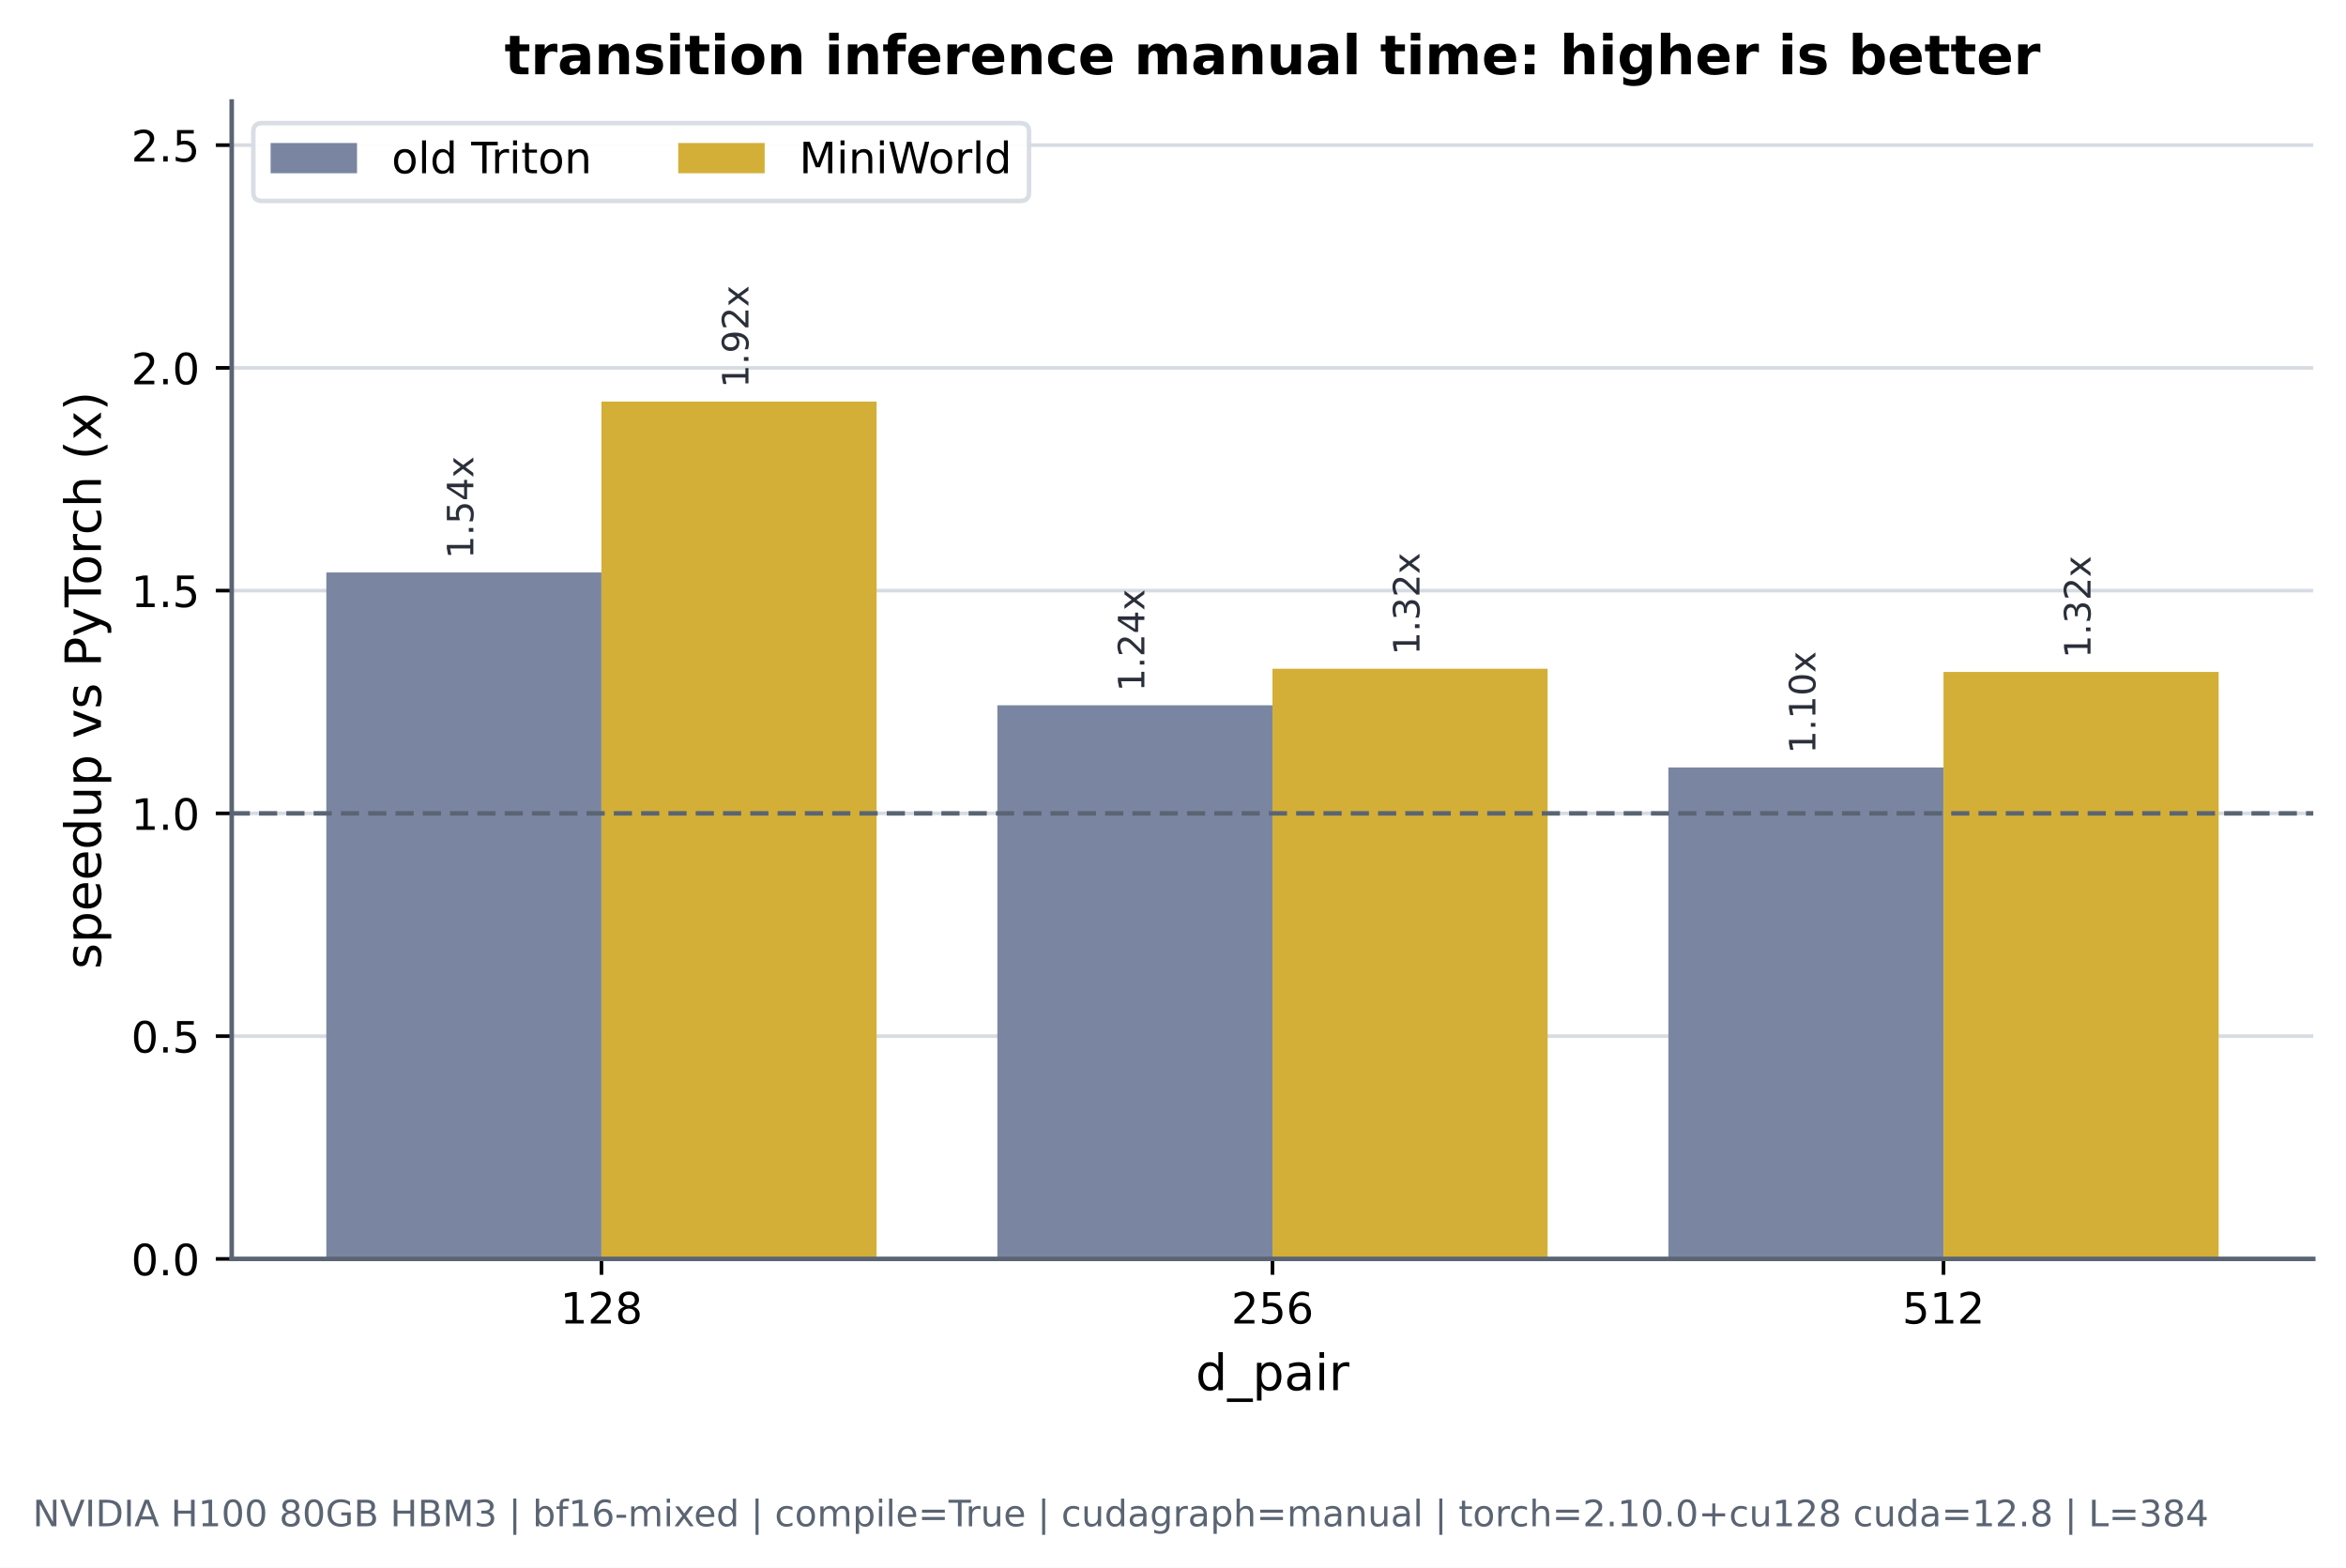
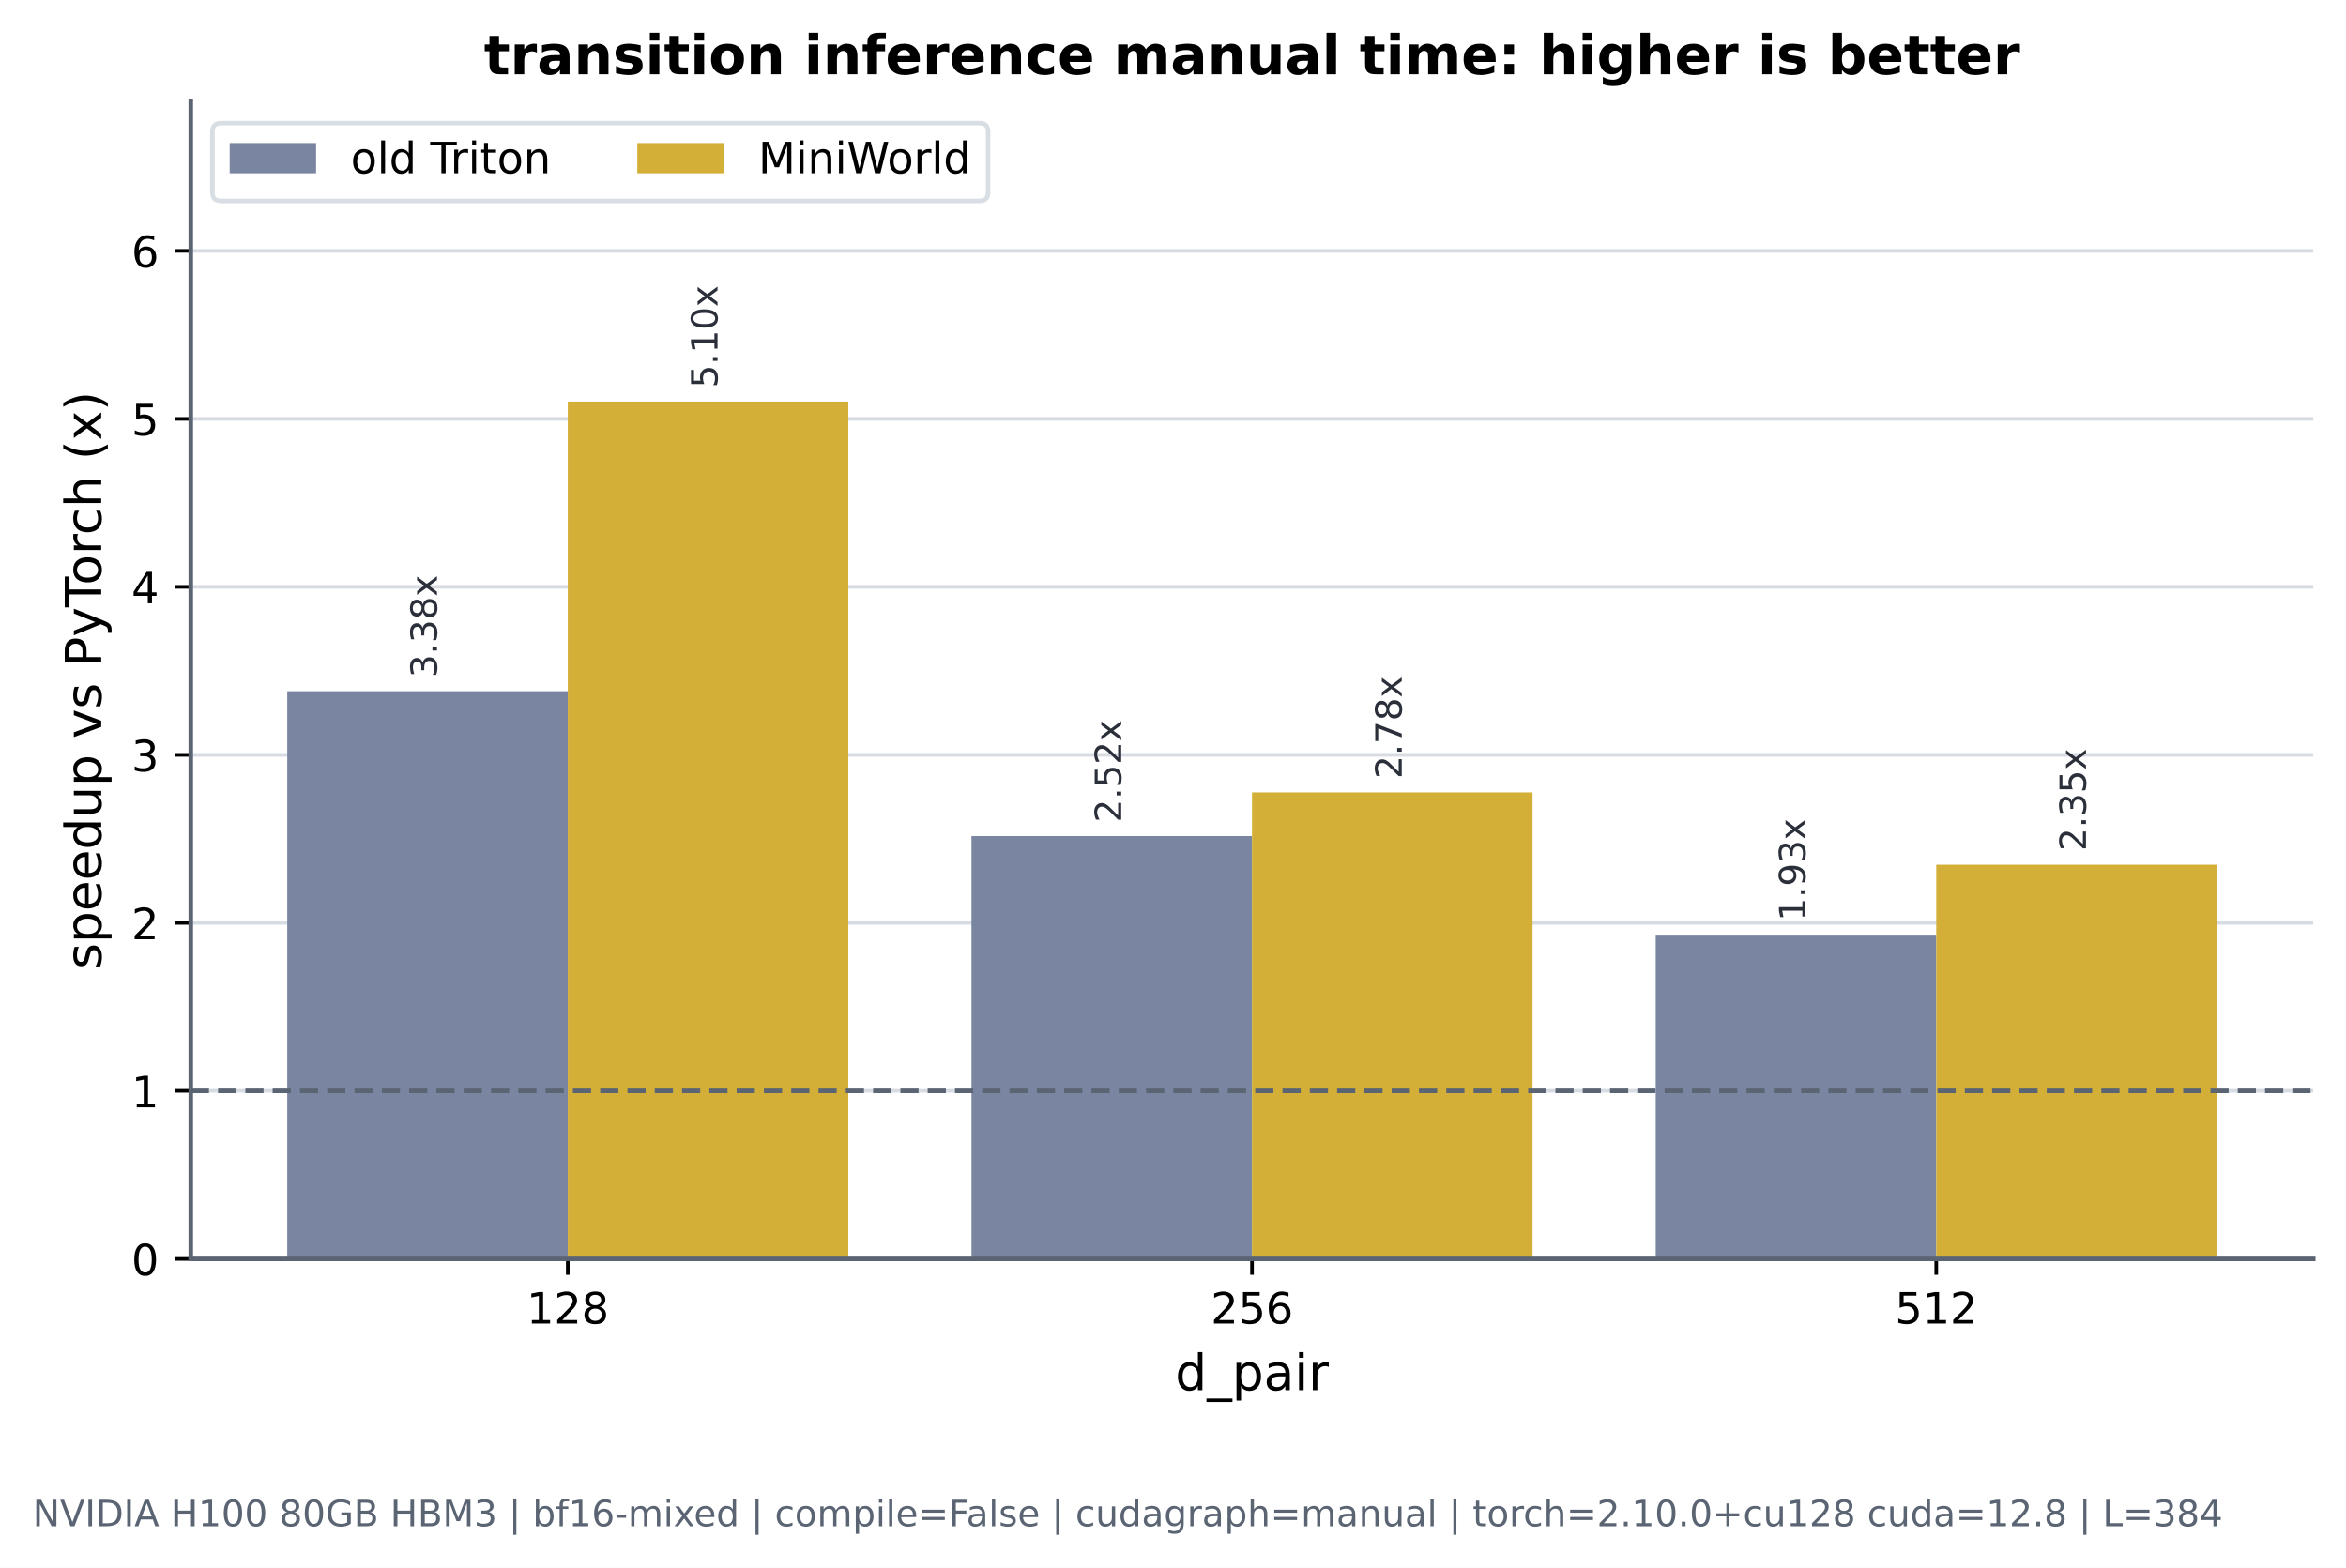
<svg xmlns="http://www.w3.org/2000/svg" xmlns:xlink="http://www.w3.org/1999/xlink" width="515.736pt" height="344.665pt" viewBox="0 0 515.736 344.665" version="1.1">
  <defs>
    <style type="text/css">*{stroke-linejoin: round; stroke-linecap: butt}</style>
  </defs>
  <g id="figure_1">
    <g id="patch_1">
      <path d="M 0 344.665  L 515.736 344.665  L 515.736 0  L 0 0  z " style="fill: #ffffff" />
    </g>
    <g id="axes_1">
      <g id="patch_2">
-         <path d="M 50.939 276.762  L 508.536 276.762  L 508.536 22.318  L 50.939 22.318  z " style="fill: #ffffff" />
+         <path d="M 41.939 276.762  L 508.536 276.762  L 508.536 22.318  L 41.939 22.318  z " style="fill: #ffffff" />
      </g>
      <g id="matplotlib.axis_1">
        <g id="xtick_1">
          <g id="line2d_1">
            <defs>
-               <path id="m1c4611f847" d="M 0 0  L 0 3.5  " style="stroke: #000000; stroke-width: 0.8" />
+               <path id="mf14f330607" d="M 0 0  L 0 3.5  " style="stroke: #000000; stroke-width: 0.8" />
            </defs>
            <g>
-               <use xlink:href="#m1c4611f847" x="132.22" y="276.762" style="stroke: #000000; stroke-width: 0.8" />
+               <use xlink:href="#mf14f330607" x="124.819" y="276.762" style="stroke: #000000; stroke-width: 0.8" />
            </g>
          </g>
          <g id="text_1">
-             <text style="font-size: 9.5px; font-family: 'DejaVu Sans', 'Arial', 'Helvetica', sans-serif; text-anchor: middle" x="132.22" y="290.98" transform="rotate(-0 132.2204 290.9801)">128</text>
+             <text style="font-size: 9.5px; font-family: 'DejaVu Sans', 'Arial', 'Helvetica', sans-serif; text-anchor: middle" x="124.819" y="290.98" transform="rotate(-0 124.819 290.9801)">128</text>
          </g>
        </g>
        <g id="xtick_2">
          <g id="line2d_2">
            <g>
-               <use xlink:href="#m1c4611f847" x="279.737" y="276.762" style="stroke: #000000; stroke-width: 0.8" />
+               <use xlink:href="#mf14f330607" x="275.237" y="276.762" style="stroke: #000000; stroke-width: 0.8" />
            </g>
          </g>
          <g id="text_2">
-             <text style="font-size: 9.5px; font-family: 'DejaVu Sans', 'Arial', 'Helvetica', sans-serif; text-anchor: middle" x="279.737" y="290.98" transform="rotate(-0 279.7373 290.9801)">256</text>
+             <text style="font-size: 9.5px; font-family: 'DejaVu Sans', 'Arial', 'Helvetica', sans-serif; text-anchor: middle" x="275.237" y="290.98" transform="rotate(-0 275.2373 290.9801)">256</text>
          </g>
        </g>
        <g id="xtick_3">
          <g id="line2d_3">
            <g>
-               <use xlink:href="#m1c4611f847" x="427.254" y="276.762" style="stroke: #000000; stroke-width: 0.8" />
+               <use xlink:href="#mf14f330607" x="425.656" y="276.762" style="stroke: #000000; stroke-width: 0.8" />
            </g>
          </g>
          <g id="text_3">
-             <text style="font-size: 9.5px; font-family: 'DejaVu Sans', 'Arial', 'Helvetica', sans-serif; text-anchor: middle" x="427.254" y="290.98" transform="rotate(-0 427.2542 290.9801)">512</text>
+             <text style="font-size: 9.5px; font-family: 'DejaVu Sans', 'Arial', 'Helvetica', sans-serif; text-anchor: middle" x="425.656" y="290.98" transform="rotate(-0 425.6555 290.9801)">512</text>
          </g>
        </g>
        <g id="text_4">
-           <text style="font-size: 11px; font-family: 'DejaVu Sans', 'Arial', 'Helvetica', sans-serif; text-anchor: middle" x="279.737" y="305.621" transform="rotate(-0 279.7373 305.6206)">d_pair</text>
+           <text style="font-size: 11px; font-family: 'DejaVu Sans', 'Arial', 'Helvetica', sans-serif; text-anchor: middle" x="275.237" y="305.621" transform="rotate(-0 275.2373 305.6206)">d_pair</text>
        </g>
      </g>
      <g id="matplotlib.axis_2">
        <g id="ytick_1">
          <g id="line2d_4">
-             <path d="M 50.939 276.762  L 508.536 276.762  " clip-path="url(#pa80da89c53)" style="fill: none; stroke: #d7dce3; stroke-width: 0.8; stroke-linecap: square" />
+             <path d="M 41.939 276.762  L 508.536 276.762  " clip-path="url(#pd91f5115e2)" style="fill: none; stroke: #d7dce3; stroke-width: 0.8; stroke-linecap: square" />
          </g>
          <g id="line2d_5">
            <defs>
-               <path id="mee22e4e0f7" d="M 0 0  L -3.5 0  " style="stroke: #000000; stroke-width: 0.8" />
+               <path id="m0b8e775b36" d="M 0 0  L -3.5 0  " style="stroke: #000000; stroke-width: 0.8" />
            </defs>
            <g>
-               <use xlink:href="#mee22e4e0f7" x="50.939" y="276.762" style="stroke: #000000; stroke-width: 0.8" />
+               <use xlink:href="#m0b8e775b36" x="41.939" y="276.762" style="stroke: #000000; stroke-width: 0.8" />
            </g>
          </g>
          <g id="text_5">
-             <text style="font-size: 9.5px; font-family: 'DejaVu Sans', 'Arial', 'Helvetica', sans-serif; text-anchor: end" x="43.939" y="280.371" transform="rotate(-0 43.93858 280.3712)">0.0</text>
+             <text style="font-size: 9.5px; font-family: 'DejaVu Sans', 'Arial', 'Helvetica', sans-serif; text-anchor: end" x="34.939" y="280.371" transform="rotate(-0 34.93858 280.3712)">0</text>
          </g>
        </g>
        <g id="ytick_2">
          <g id="line2d_6">
-             <path d="M 50.939 227.79  L 508.536 227.79  " clip-path="url(#pa80da89c53)" style="fill: none; stroke: #d7dce3; stroke-width: 0.8; stroke-linecap: square" />
+             <path d="M 41.939 239.827  L 508.536 239.827  " clip-path="url(#pd91f5115e2)" style="fill: none; stroke: #d7dce3; stroke-width: 0.8; stroke-linecap: square" />
          </g>
          <g id="line2d_7">
            <g>
-               <use xlink:href="#mee22e4e0f7" x="50.939" y="227.79" style="stroke: #000000; stroke-width: 0.8" />
+               <use xlink:href="#m0b8e775b36" x="41.939" y="239.827" style="stroke: #000000; stroke-width: 0.8" />
            </g>
          </g>
          <g id="text_6">
-             <text style="font-size: 9.5px; font-family: 'DejaVu Sans', 'Arial', 'Helvetica', sans-serif; text-anchor: end" x="43.939" y="231.399" transform="rotate(-0 43.93858 231.3991)">0.5</text>
+             <text style="font-size: 9.5px; font-family: 'DejaVu Sans', 'Arial', 'Helvetica', sans-serif; text-anchor: end" x="34.939" y="243.436" transform="rotate(-0 34.93858 243.4361)">1</text>
          </g>
        </g>
        <g id="ytick_3">
          <g id="line2d_8">
-             <path d="M 50.939 178.818  L 508.536 178.818  " clip-path="url(#pa80da89c53)" style="fill: none; stroke: #d7dce3; stroke-width: 0.8; stroke-linecap: square" />
+             <path d="M 41.939 202.892  L 508.536 202.892  " clip-path="url(#pd91f5115e2)" style="fill: none; stroke: #d7dce3; stroke-width: 0.8; stroke-linecap: square" />
          </g>
          <g id="line2d_9">
            <g>
-               <use xlink:href="#mee22e4e0f7" x="50.939" y="178.818" style="stroke: #000000; stroke-width: 0.8" />
+               <use xlink:href="#m0b8e775b36" x="41.939" y="202.892" style="stroke: #000000; stroke-width: 0.8" />
            </g>
          </g>
          <g id="text_7">
-             <text style="font-size: 9.5px; font-family: 'DejaVu Sans', 'Arial', 'Helvetica', sans-serif; text-anchor: end" x="43.939" y="182.427" transform="rotate(-0 43.93858 182.427)">1.0</text>
+             <text style="font-size: 9.5px; font-family: 'DejaVu Sans', 'Arial', 'Helvetica', sans-serif; text-anchor: end" x="34.939" y="206.501" transform="rotate(-0 34.93858 206.501)">2</text>
          </g>
        </g>
        <g id="ytick_4">
          <g id="line2d_10">
-             <path d="M 50.939 129.846  L 508.536 129.846  " clip-path="url(#pa80da89c53)" style="fill: none; stroke: #d7dce3; stroke-width: 0.8; stroke-linecap: square" />
+             <path d="M 41.939 165.957  L 508.536 165.957  " clip-path="url(#pd91f5115e2)" style="fill: none; stroke: #d7dce3; stroke-width: 0.8; stroke-linecap: square" />
          </g>
          <g id="line2d_11">
            <g>
-               <use xlink:href="#mee22e4e0f7" x="50.939" y="129.846" style="stroke: #000000; stroke-width: 0.8" />
+               <use xlink:href="#m0b8e775b36" x="41.939" y="165.957" style="stroke: #000000; stroke-width: 0.8" />
            </g>
          </g>
          <g id="text_8">
-             <text style="font-size: 9.5px; font-family: 'DejaVu Sans', 'Arial', 'Helvetica', sans-serif; text-anchor: end" x="43.939" y="133.455" transform="rotate(-0 43.93858 133.4549)">1.5</text>
+             <text style="font-size: 9.5px; font-family: 'DejaVu Sans', 'Arial', 'Helvetica', sans-serif; text-anchor: end" x="34.939" y="169.566" transform="rotate(-0 34.93858 169.5659)">3</text>
          </g>
        </g>
        <g id="ytick_5">
          <g id="line2d_12">
-             <path d="M 50.939 80.874  L 508.536 80.874  " clip-path="url(#pa80da89c53)" style="fill: none; stroke: #d7dce3; stroke-width: 0.8; stroke-linecap: square" />
+             <path d="M 41.939 129.022  L 508.536 129.022  " clip-path="url(#pd91f5115e2)" style="fill: none; stroke: #d7dce3; stroke-width: 0.8; stroke-linecap: square" />
          </g>
          <g id="line2d_13">
            <g>
-               <use xlink:href="#mee22e4e0f7" x="50.939" y="80.874" style="stroke: #000000; stroke-width: 0.8" />
+               <use xlink:href="#m0b8e775b36" x="41.939" y="129.022" style="stroke: #000000; stroke-width: 0.8" />
            </g>
          </g>
          <g id="text_9">
-             <text style="font-size: 9.5px; font-family: 'DejaVu Sans', 'Arial', 'Helvetica', sans-serif; text-anchor: end" x="43.939" y="84.483" transform="rotate(-0 43.93858 84.48273)">2.0</text>
+             <text style="font-size: 9.5px; font-family: 'DejaVu Sans', 'Arial', 'Helvetica', sans-serif; text-anchor: end" x="34.939" y="132.631" transform="rotate(-0 34.93858 132.6308)">4</text>
          </g>
        </g>
        <g id="ytick_6">
          <g id="line2d_14">
-             <path d="M 50.939 31.902  L 508.536 31.902  " clip-path="url(#pa80da89c53)" style="fill: none; stroke: #d7dce3; stroke-width: 0.8; stroke-linecap: square" />
+             <path d="M 41.939 92.087  L 508.536 92.087  " clip-path="url(#pd91f5115e2)" style="fill: none; stroke: #d7dce3; stroke-width: 0.8; stroke-linecap: square" />
          </g>
          <g id="line2d_15">
            <g>
-               <use xlink:href="#mee22e4e0f7" x="50.939" y="31.902" style="stroke: #000000; stroke-width: 0.8" />
+               <use xlink:href="#m0b8e775b36" x="41.939" y="92.087" style="stroke: #000000; stroke-width: 0.8" />
            </g>
          </g>
          <g id="text_10">
-             <text style="font-size: 9.5px; font-family: 'DejaVu Sans', 'Arial', 'Helvetica', sans-serif; text-anchor: end" x="43.939" y="35.511" transform="rotate(-0 43.93858 35.5106)">2.5</text>
-           </g>
-         </g>
-         <g id="text_11">
-           <text style="font-size: 11px; font-family: 'DejaVu Sans', 'Arial', 'Helvetica', sans-serif; text-anchor: middle" x="22.188" y="149.54" transform="rotate(-90 22.18803 149.5402)">speedup vs PyTorch (x)</text>
+             <text style="font-size: 9.5px; font-family: 'DejaVu Sans', 'Arial', 'Helvetica', sans-serif; text-anchor: end" x="34.939" y="95.696" transform="rotate(-0 34.93858 95.69566)">5</text>
+           </g>
+         </g>
+         <g id="ytick_7">
+           <g id="line2d_16">
+             <path d="M 41.939 55.152  L 508.536 55.152  " clip-path="url(#pd91f5115e2)" style="fill: none; stroke: #d7dce3; stroke-width: 0.8; stroke-linecap: square" />
+           </g>
+           <g id="line2d_17">
+             <g>
+               <use xlink:href="#m0b8e775b36" x="41.939" y="55.152" style="stroke: #000000; stroke-width: 0.8" />
+             </g>
+           </g>
+           <g id="text_11">
+             <text style="font-size: 9.5px; font-family: 'DejaVu Sans', 'Arial', 'Helvetica', sans-serif; text-anchor: end" x="34.939" y="58.761" transform="rotate(-0 34.93858 58.76055)">6</text>
+           </g>
+         </g>
+         <g id="text_12">
+           <text style="font-size: 11px; font-family: 'DejaVu Sans', 'Arial', 'Helvetica', sans-serif; text-anchor: middle" x="22.252" y="149.54" transform="rotate(-90 22.25163 149.5402)">speedup vs PyTorch (x)</text>
        </g>
      </g>
      <g id="patch_3">
-         <path d="M 71.738 276.762  L 132.22 276.762  L 132.22 125.859  L 71.738 125.859  z " clip-path="url(#pa80da89c53)" style="fill: #7a86a1" />
+         <path d="M 63.148 276.762  L 124.819 276.762  L 124.819 151.962  L 63.148 151.962  z " clip-path="url(#pd91f5115e2)" style="fill: #7a86a1" />
      </g>
      <g id="patch_4">
-         <path d="M 219.255 276.762  L 279.737 276.762  L 279.737 155.05  L 219.255 155.05  z " clip-path="url(#pa80da89c53)" style="fill: #7a86a1" />
+         <path d="M 213.566 276.762  L 275.237 276.762  L 275.237 183.812  L 213.566 183.812  z " clip-path="url(#pd91f5115e2)" style="fill: #7a86a1" />
      </g>
      <g id="patch_5">
-         <path d="M 366.772 276.762  L 427.254 276.762  L 427.254 168.715  L 366.772 168.715  z " clip-path="url(#pa80da89c53)" style="fill: #7a86a1" />
+         <path d="M 363.984 276.762  L 425.656 276.762  L 425.656 205.497  L 363.984 205.497  z " clip-path="url(#pd91f5115e2)" style="fill: #7a86a1" />
      </g>
      <g id="patch_6">
-         <path d="M 132.22 276.762  L 192.702 276.762  L 192.702 88.285  L 132.22 88.285  z " clip-path="url(#pa80da89c53)" style="fill: #d4af37" />
+         <path d="M 124.819 276.762  L 186.491 276.762  L 186.491 88.285  L 124.819 88.285  z " clip-path="url(#pd91f5115e2)" style="fill: #d4af37" />
      </g>
      <g id="patch_7">
-         <path d="M 279.737 276.762  L 340.219 276.762  L 340.219 147.023  L 279.737 147.023  z " clip-path="url(#pa80da89c53)" style="fill: #d4af37" />
+         <path d="M 275.237 276.762  L 336.909 276.762  L 336.909 174.206  L 275.237 174.206  z " clip-path="url(#pd91f5115e2)" style="fill: #d4af37" />
      </g>
      <g id="patch_8">
-         <path d="M 427.254 276.762  L 487.736 276.762  L 487.736 147.72  L 427.254 147.72  z " clip-path="url(#pa80da89c53)" style="fill: #d4af37" />
-       </g>
-       <g id="line2d_16">
-         <path d="M 50.939 178.818  L 508.536 178.818  " clip-path="url(#pa80da89c53)" style="fill: none; stroke-dasharray: 4,2; stroke-dashoffset: 0; stroke: #5a6473" />
+         <path d="M 425.656 276.762  L 487.327 276.762  L 487.327 190.104  L 425.656 190.104  z " clip-path="url(#pd91f5115e2)" style="fill: #d4af37" />
+       </g>
+       <g id="line2d_18">
+         <path d="M 41.939 239.827  L 508.536 239.827  " clip-path="url(#pd91f5115e2)" style="fill: none; stroke-dasharray: 4,2; stroke-dashoffset: 0; stroke: #5a6473" />
      </g>
      <g id="patch_9">
-         <path d="M 50.939 276.762  L 50.939 22.318  " style="fill: none; stroke: #5a6473; stroke-linejoin: miter; stroke-linecap: square" />
+         <path d="M 41.939 276.762  L 41.939 22.318  " style="fill: none; stroke: #5a6473; stroke-linejoin: miter; stroke-linecap: square" />
      </g>
      <g id="patch_10">
-         <path d="M 50.939 276.762  L 508.536 276.762  " style="fill: none; stroke: #5a6473; stroke-linejoin: miter; stroke-linecap: square" />
-       </g>
-       <g id="text_12">
-         <text style="font-size: 8px; font-family: 'DejaVu Sans', 'Arial', 'Helvetica', sans-serif; fill: #2a2f3a" transform="translate(104.0576 122.8585) rotate(-90)">1.54x</text>
+         <path d="M 41.939 276.762  L 508.536 276.762  " style="fill: none; stroke: #5a6473; stroke-linejoin: miter; stroke-linecap: square" />
      </g>
      <g id="text_13">
-         <text style="font-size: 8px; font-family: 'DejaVu Sans', 'Arial', 'Helvetica', sans-serif; fill: #2a2f3a" transform="translate(251.5745 152.0499) rotate(-90)">1.24x</text>
+         <text style="font-size: 8px; font-family: 'DejaVu Sans', 'Arial', 'Helvetica', sans-serif; fill: #2a2f3a" transform="translate(96.06142 148.962) rotate(-90)">3.38x</text>
      </g>
      <g id="text_14">
-         <text style="font-size: 8px; font-family: 'DejaVu Sans', 'Arial', 'Helvetica', sans-serif; fill: #2a2f3a" transform="translate(399.0913 165.7146) rotate(-90)">1.10x</text>
+         <text style="font-size: 8px; font-family: 'DejaVu Sans', 'Arial', 'Helvetica', sans-serif; fill: #2a2f3a" transform="translate(246.4797 180.8118) rotate(-90)">2.52x</text>
      </g>
      <g id="text_15">
-         <text style="font-size: 8px; font-family: 'DejaVu Sans', 'Arial', 'Helvetica', sans-serif; fill: #2a2f3a" transform="translate(164.5395 85.28515) rotate(-90)">1.92x</text>
+         <text style="font-size: 8px; font-family: 'DejaVu Sans', 'Arial', 'Helvetica', sans-serif; fill: #2a2f3a" transform="translate(396.8979 202.4973) rotate(-90)">1.93x</text>
      </g>
      <g id="text_16">
-         <text style="font-size: 8px; font-family: 'DejaVu Sans', 'Arial', 'Helvetica', sans-serif; fill: #2a2f3a" transform="translate(312.0564 144.0234) rotate(-90)">1.32x</text>
+         <text style="font-size: 8px; font-family: 'DejaVu Sans', 'Arial', 'Helvetica', sans-serif; fill: #2a2f3a" transform="translate(157.7329 85.28515) rotate(-90)">5.10x</text>
      </g>
      <g id="text_17">
-         <text style="font-size: 8px; font-family: 'DejaVu Sans', 'Arial', 'Helvetica', sans-serif; fill: #2a2f3a" transform="translate(459.5733 144.7201) rotate(-90)">1.32x</text>
+         <text style="font-size: 8px; font-family: 'DejaVu Sans', 'Arial', 'Helvetica', sans-serif; fill: #2a2f3a" transform="translate(308.1512 171.2061) rotate(-90)">2.78x</text>
      </g>
      <g id="text_18">
-         <text style="font-weight: 700; font-size: 12px; font-family: 'DejaVu Sans', 'Arial', 'Helvetica', sans-serif; text-anchor: middle" x="279.737" y="16.318" transform="rotate(-0 279.7373 16.31812)">transition inference manual time: higher is better</text>
+         <text style="font-size: 8px; font-family: 'DejaVu Sans', 'Arial', 'Helvetica', sans-serif; fill: #2a2f3a" transform="translate(458.5694 187.1039) rotate(-90)">2.35x</text>
+       </g>
+       <g id="text_19">
+         <text style="font-weight: 700; font-size: 12px; font-family: 'DejaVu Sans', 'Arial', 'Helvetica', sans-serif; text-anchor: middle" x="275.237" y="16.318" transform="rotate(-0 275.2373 16.31812)">transition inference manual time: higher is better</text>
      </g>
      <g id="legend_1">
        <g id="patch_11">
-           <path d="M 57.589 44.169  L 224.32 44.169  Q 226.22 44.169 226.22 42.269  L 226.22 28.968  Q 226.22 27.068 224.32 27.068  L 57.589 27.068  Q 55.689 27.068 55.689 28.968  L 55.689 42.269  Q 55.689 44.169 57.589 44.169  z " style="fill: #ffffff; opacity: 0.95; stroke: #d7dce3; stroke-linejoin: miter" />
+           <path d="M 48.589 44.169  L 215.32 44.169  Q 217.22 44.169 217.22 42.269  L 217.22 28.968  Q 217.22 27.068 215.32 27.068  L 48.589 27.068  Q 46.689 27.068 46.689 28.968  L 46.689 42.269  Q 46.689 44.169 48.589 44.169  z " style="fill: #ffffff; opacity: 0.95; stroke: #d7dce3; stroke-linejoin: miter" />
        </g>
        <g id="patch_12">
-           <path d="M 59.489 38.087  L 78.489 38.087  L 78.489 31.437  L 59.489 31.437  z " style="fill: #7a86a1" />
-         </g>
-         <g id="text_19">
-           <text style="font-size: 9.5px; font-family: 'DejaVu Sans', 'Arial', 'Helvetica', sans-serif; text-anchor: start" x="86.089" y="38.087" transform="rotate(-0 86.08858 38.08664)">old Triton</text>
+           <path d="M 50.489 38.087  L 69.489 38.087  L 69.489 31.437  L 50.489 31.437  z " style="fill: #7a86a1" />
+         </g>
+         <g id="text_20">
+           <text style="font-size: 9.5px; font-family: 'DejaVu Sans', 'Arial', 'Helvetica', sans-serif; text-anchor: start" x="77.089" y="38.087" transform="rotate(-0 77.08858 38.08664)">old Triton</text>
        </g>
        <g id="patch_13">
-           <path d="M 149.099 38.087  L 168.099 38.087  L 168.099 31.437  L 149.099 31.437  z " style="fill: #d4af37" />
-         </g>
-         <g id="text_20">
-           <text style="font-size: 9.5px; font-family: 'DejaVu Sans', 'Arial', 'Helvetica', sans-serif; text-anchor: start" x="175.699" y="38.087" transform="rotate(-0 175.6988 38.08664)">MiniWorld</text>
+           <path d="M 140.099 38.087  L 159.099 38.087  L 159.099 31.437  L 140.099 31.437  z " style="fill: #d4af37" />
+         </g>
+         <g id="text_21">
+           <text style="font-size: 9.5px; font-family: 'DejaVu Sans', 'Arial', 'Helvetica', sans-serif; text-anchor: start" x="166.699" y="38.087" transform="rotate(-0 166.6988 38.08664)">MiniWorld</text>
        </g>
      </g>
    </g>
-     <g id="text_21">
-       <text style="font-size: 8px; font-family: 'DejaVu Sans', 'Arial', 'Helvetica', sans-serif; text-anchor: start; fill: #5a6473" x="7.2" y="335.543" transform="rotate(-0 7.2 335.5431)">NVIDIA H100 80GB HBM3 | bf16-mixed | compile=True | cudagraph=manual | torch=2.10.0+cu128 cuda=12.8 | L=384</text>
+     <g id="text_22">
+       <text style="font-size: 8px; font-family: 'DejaVu Sans', 'Arial', 'Helvetica', sans-serif; text-anchor: start; fill: #5a6473" x="7.2" y="335.543" transform="rotate(-0 7.2 335.5431)">NVIDIA H100 80GB HBM3 | bf16-mixed | compile=False | cudagraph=manual | torch=2.10.0+cu128 cuda=12.8 | L=384</text>
    </g>
  </g>
  <defs>
-     <clipPath id="pa80da89c53">
-       <rect x="50.939" y="22.318" width="457.597" height="254.444" />
+     <clipPath id="pd91f5115e2">
+       <rect x="41.939" y="22.318" width="466.597" height="254.444" />
    </clipPath>
  </defs>
</svg>
